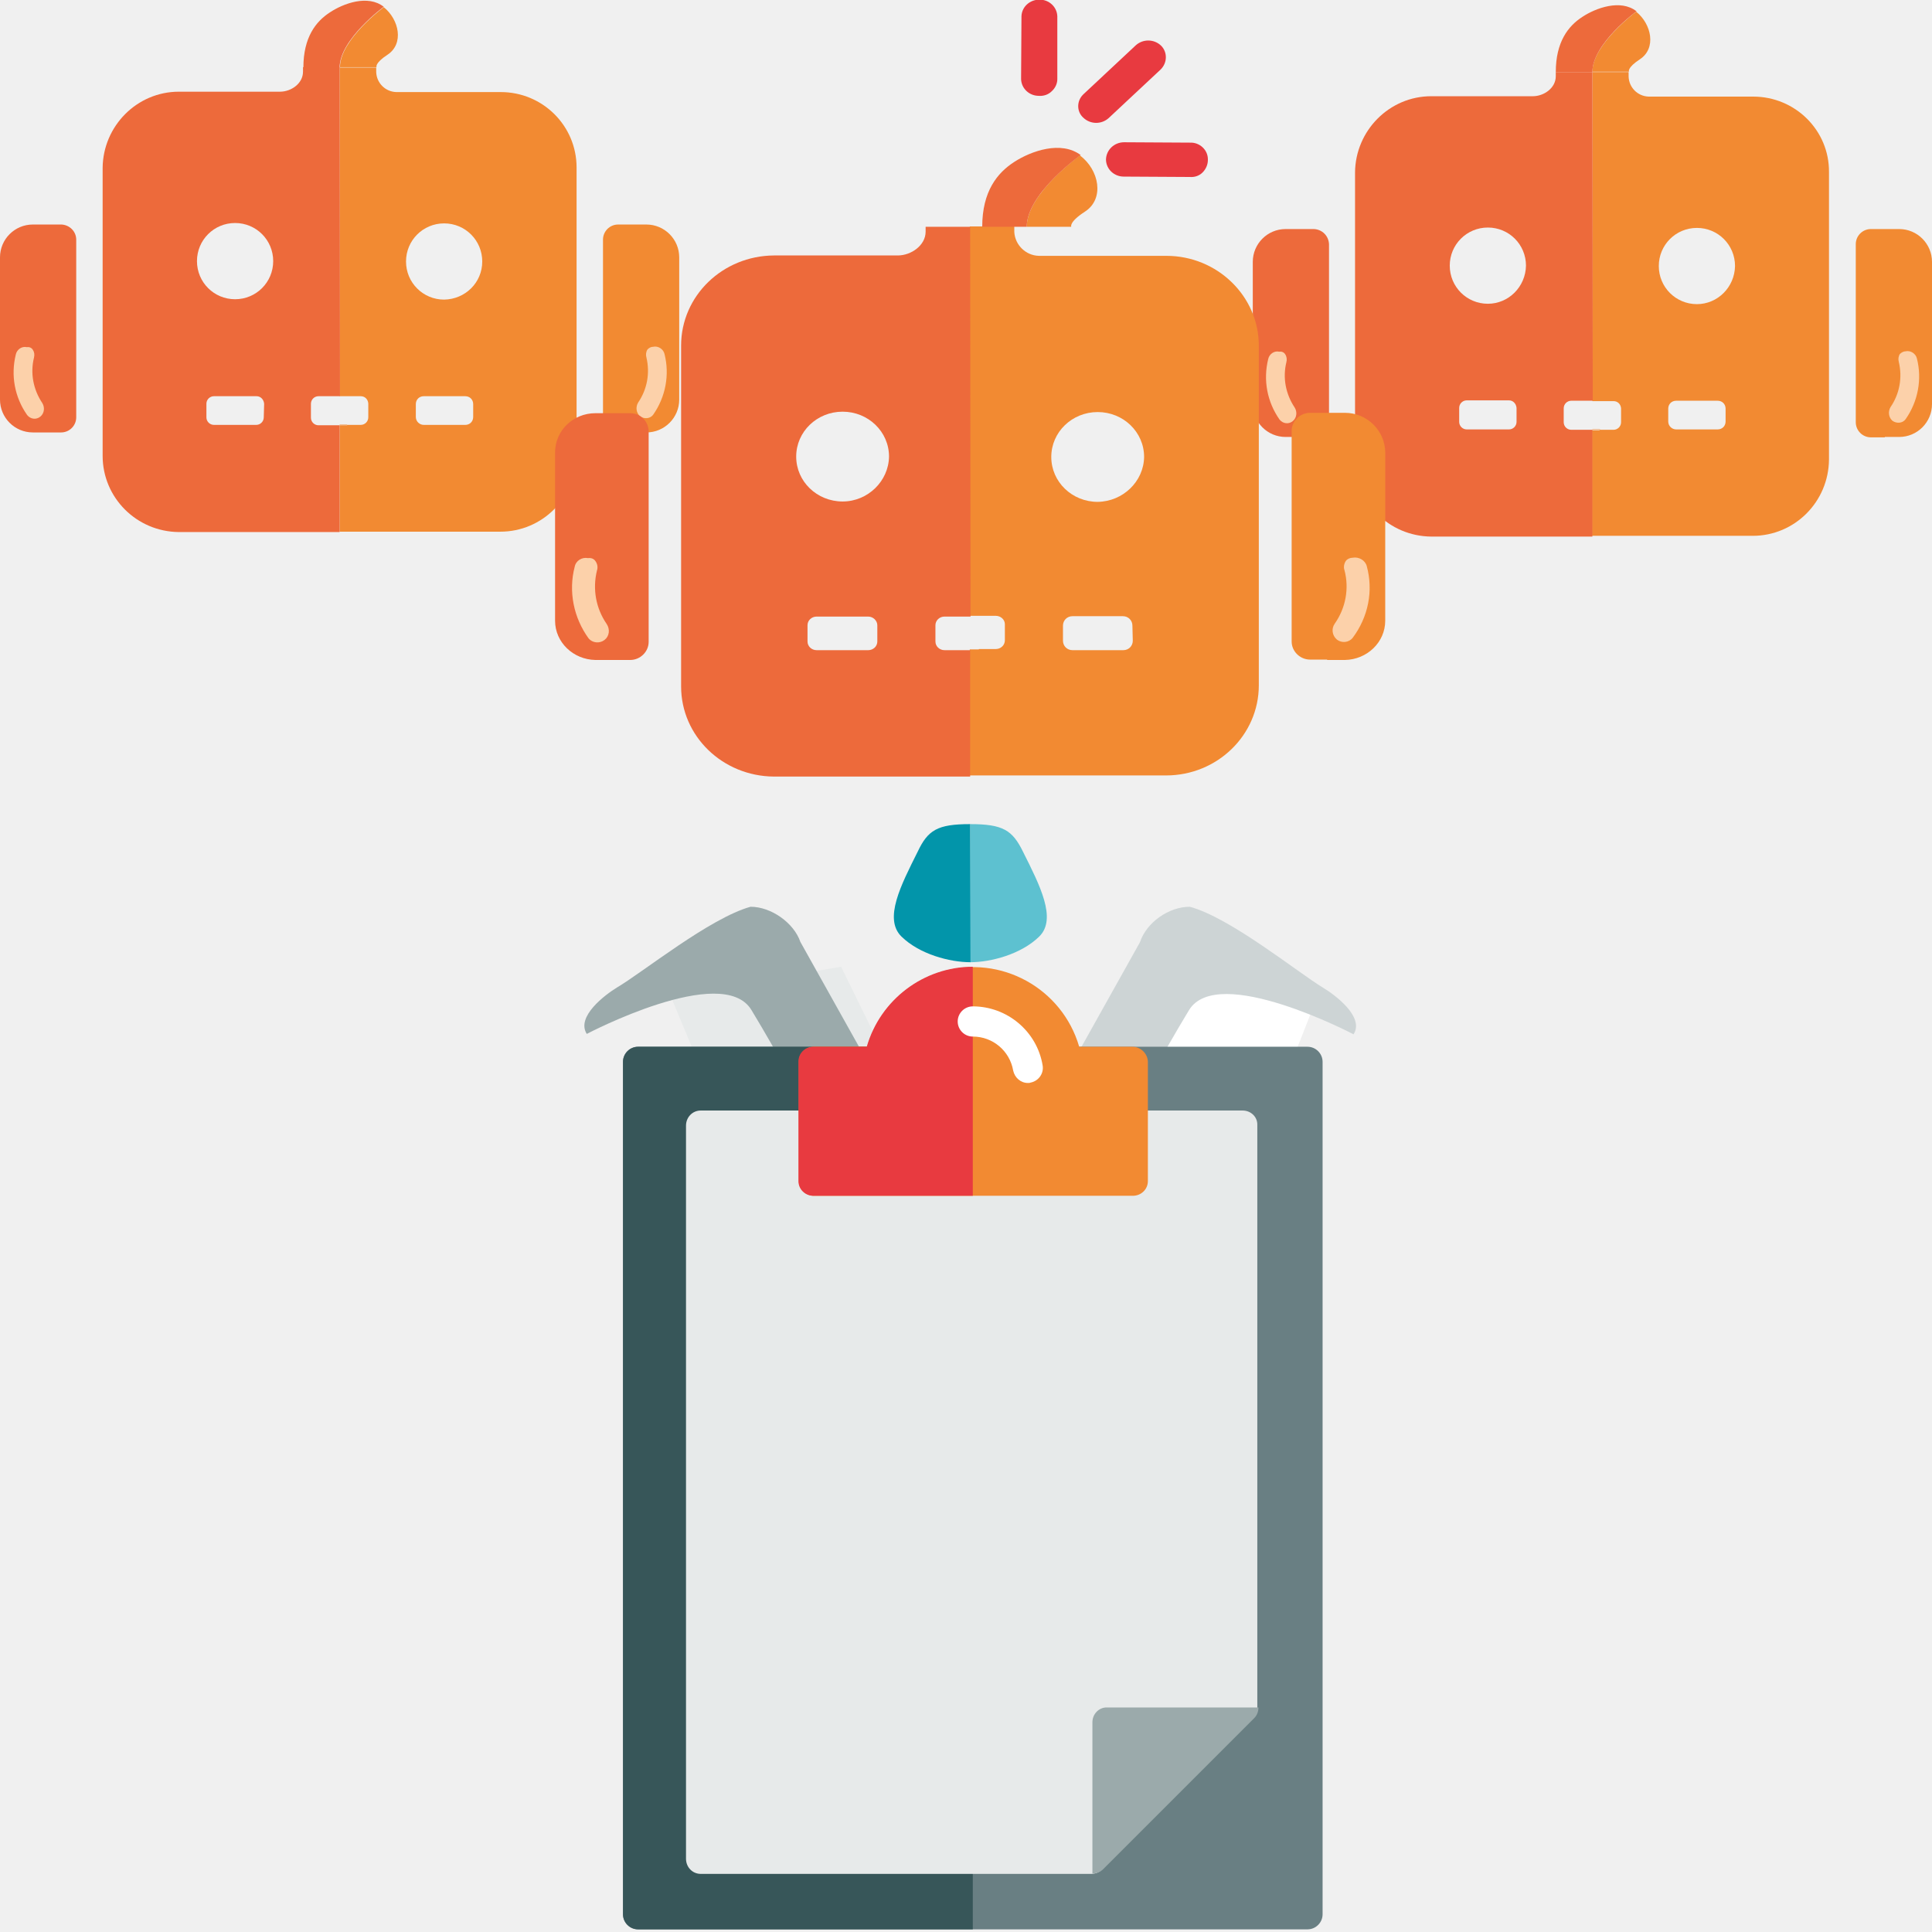
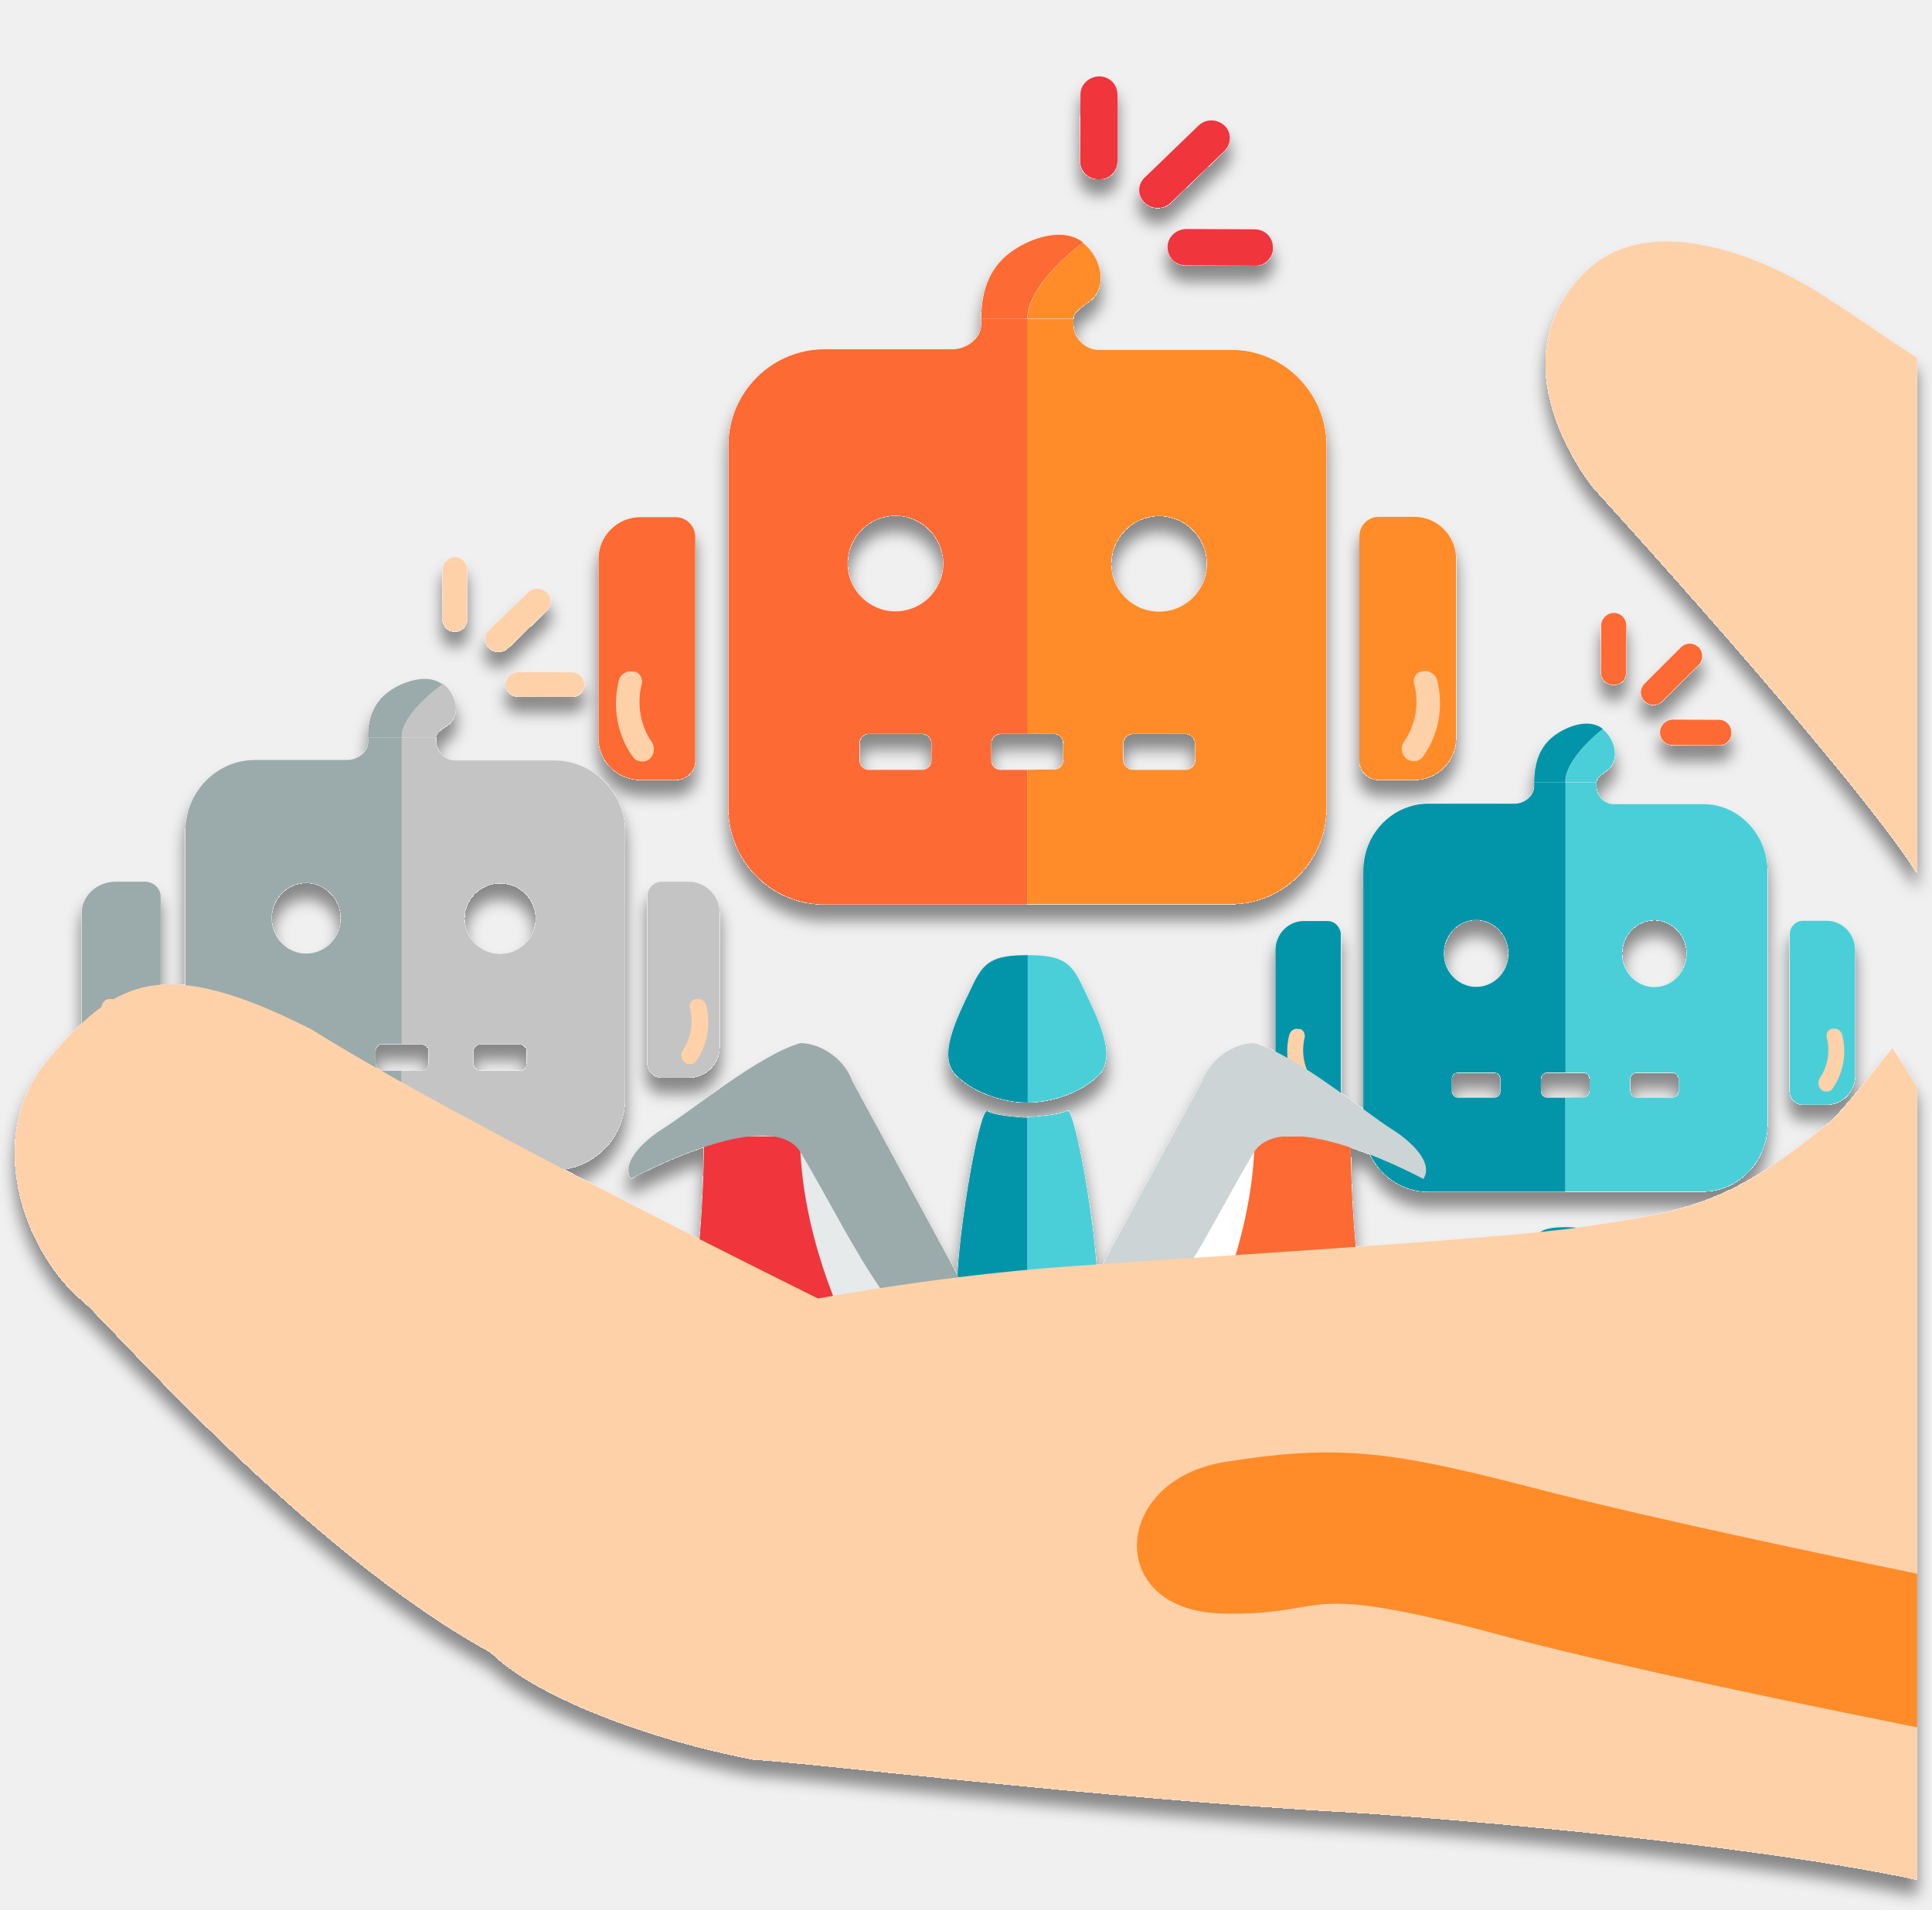
- <svg xmlns="http://www.w3.org/2000/svg" version="1.1" id="Layer_1" x="0px" y="0px" viewBox="0 0 512 512" style="enable-background:new 0 0 512 512;" xml:space="preserve">
-   <style type="text/css">
- 	.st0{fill:#ED6A3B;}
- 	.st1{fill:#F28A32;}
- 	.st2{fill:#FCD1AA;}
- 	.st3{fill:#E83A40;}
- 	.st4{fill:#FFFFFF;}
- 	.st5{fill:#5DC1D0;}
- 	.st6{fill:#E7EAEA;}
- 	.st7{fill:#CDD4D5;}
- 	.st8{fill:#0295AA;}
- 	.st9{fill:#9BAAAB;}
- 	.st10{fill:#375659;}
- 	.st11{fill:#697F83;}
- </style>
-   <g>
-     <path class="st0" d="M16.3,59.5H8.7c-4.8,0-8.7,3.9-8.7,8.7v37.7c0,4.8,3.9,8.7,8.7,8.7h7.5c2.2,0,4-1.8,4-4V63.5   C20.2,61.3,18.4,59.6,16.3,59.5z" />
-     <path class="st1" d="M167.5,114.7h-3.7c-2.2,0-4-1.8-4-4V63.5c0-2.2,1.8-4,4-4h7.5c4.8,0,8.7,3.9,8.7,8.7v37.7   c0,4.8-3.9,8.7-8.7,8.7H167.5z" />
-     <path class="st1" d="M132.7,24.4H105c-2.9-0.1-5.2-2.4-5.3-5.3v-1.2H90V105h5.6c1.1,0,1.9,0.8,2,1.9v3.7c0,1.1-0.9,2-2,2H92v0.1h-2   v28.2h42.6c11.1,0,20.1-9,20.2-20.2V44.4C152.8,33.3,143.8,24.4,132.7,24.4C132.7,24.4,132.7,24.4,132.7,24.4z M125.4,110.5   c0,1.2-0.9,2.1-2.1,2.1h-11c-1.1,0-2.1-0.9-2.1-2.1v-3.4c0-1.2,0.9-2.1,2.1-2.1h11c1.2,0,2.1,0.9,2.1,2.1L125.4,110.5L125.4,110.5z    M117.7,79.4c-5.6,0-10.1-4.5-10.1-10.1c0-5.6,4.5-10.1,10.1-10.1c5.6,0,10.1,4.5,10.1,10.1c0,0,0,0,0,0   C127.8,74.9,123.3,79.3,117.7,79.4L117.7,79.4z" />
-     <rect x="90" y="112.5" class="st1" width="2" height="0.1" />
-     <path class="st1" d="M102.7,14.5c4.4-2.9,3.1-9.3-1-12.6c0,0-11.6,8.6-11.6,15.9h9.7C99.8,17.8,99.2,16.8,102.7,14.5z" />
-     <path class="st0" d="M90,17.8h-9.7V19c0,3.1-3.1,5.3-6.1,5.3H47.4c-11.1,0-20.1,9.1-20.2,20.2v76.3c0,11.1,9,20.1,20.2,20.2H90   v-28.3h-5.6c-1.1,0-2-0.9-2-2V107c0-1.1,0.9-2,2-2h5.7L90,17.8L90,17.8z M69.9,110.6c0,1.1-0.9,2-2,2H56.7c-1.1,0-2-0.9-2-2V107   c0-1.1,0.9-2,2-2H68c1.1,0,1.9,0.9,2,2L69.9,110.6z M62.3,79.3c-5.6,0-10.1-4.5-10.1-10.1c0-5.6,4.5-10.1,10.1-10.1   c5.6,0,10.1,4.5,10.1,10.1c0,0,0,0,0,0C72.4,74.8,67.9,79.3,62.3,79.3L62.3,79.3z" />
-     <path class="st0" d="M87.4,3.3c-3.7,2.4-7,6.6-7,14.6H90c0-7.5,11.7-16.1,11.7-16.1C97.5-1.5,91,0.9,87.4,3.3z" />
-     <path class="st2" d="M8.7,92.7C9.1,93.3,9.2,94,9,94.8c-1,4.1-0.2,8.4,2.2,12c0.7,1.1,0.6,2.7-0.5,3.6c-1.1,0.9-2.6,0.7-3.5-0.4   c0,0,0,0,0,0c-3.3-4.7-4.4-10.5-3-16.1c0.3-1.3,1.6-2.2,2.9-1.9c0,0,0.1,0,0.1,0C7.8,91.9,8.4,92.2,8.7,92.7z" />
-     <path class="st2" d="M173.1,91.9c1.3-0.3,2.7,0.6,3,1.9c1.4,5.5,0.3,11.4-3,16.1c-0.8,1.1-2.4,1.2-3.5,0.4c0,0,0,0,0,0   c-1-0.9-1.2-2.4-0.5-3.6c2.4-3.5,3.2-7.8,2.2-12c-0.2-0.7-0.1-1.5,0.3-2.1C172,92.2,172.5,91.9,173.1,91.9z" />
+ <svg xmlns="http://www.w3.org/2000/svg" width="520" height="514" viewBox="0 0 520 514" fill="none">
+   <g filter="url(#filter0_dd_384_1538)">
+     <path d="M357.376 247.945H354.152H350.871C346.685 247.945 343.291 251.513 343.291 255.783V289.534C343.291 293.862 346.742 297.372 350.871 297.372H354.152H357.376C359.243 297.372 360.883 295.792 360.883 293.745V251.513C360.827 249.642 359.299 247.945 357.376 247.945Z" fill="#0295AA" />
+     <path d="M488.441 297.368H485.217C483.35 297.368 481.709 295.788 481.709 293.741V251.509C481.709 249.579 483.237 247.883 485.217 247.883H488.441H491.722C495.908 247.883 499.302 251.451 499.302 255.721V289.53C499.302 293.858 495.851 297.368 491.722 297.368H488.441Z" fill="#4ACFD9" />
+     <path d="M458.234 216.474H434.25C431.874 216.474 429.668 214.252 429.668 211.736V210.625H421.296V288.713H422.993H426.161C427.123 288.713 427.858 289.532 427.858 290.409V293.685C427.858 294.679 427.066 295.439 426.161 295.439H422.993V295.498H421.296V320.767H458.234C467.851 320.767 475.713 312.636 475.713 302.693V234.432C475.713 224.488 467.794 216.357 458.234 216.474ZM451.899 293.626C451.899 294.679 451.05 295.498 450.089 295.498H440.529C439.567 295.498 438.719 294.621 438.719 293.626V290.585C438.719 289.532 439.567 288.713 440.529 288.713H450.032C451.05 288.713 451.842 289.59 451.842 290.585V293.626H451.899ZM445.281 265.725C440.472 265.725 436.569 261.689 436.569 256.717C436.569 251.745 440.472 247.709 445.281 247.709C450.089 247.709 453.992 251.745 453.992 256.717C453.992 261.689 450.089 265.725 445.281 265.725Z" fill="#4ACFD9" />
+     <path d="M422.993 295.438H421.296V295.496H422.993V295.438Z" fill="#4ACFD9" />
+     <path d="M432.271 207.582C436.061 205.008 434.986 199.218 431.366 196.293C431.366 196.293 421.354 203.956 421.354 210.565C424.295 210.565 429.725 210.565 429.725 210.565C429.725 210.565 429.216 209.688 432.271 207.582Z" fill="#4ACFD9" />
+     <path d="M421.297 210.625H412.925V211.619C412.925 214.369 410.209 216.357 407.664 216.357H384.415C374.799 216.357 366.936 224.488 366.936 234.432V302.751C366.936 312.695 374.799 320.825 384.415 320.825H421.297V295.498H416.432C415.47 295.498 414.735 294.679 414.735 293.743V290.468C414.735 289.473 415.527 288.713 416.432 288.713H419.034H421.353V210.625H421.297ZM403.874 293.743C403.874 294.738 403.082 295.498 402.177 295.498H392.448C391.486 295.498 390.751 294.679 390.751 293.743V290.468C390.751 289.473 391.543 288.713 392.448 288.713H402.177C403.082 288.713 403.874 289.532 403.874 290.468V293.743ZM397.312 265.667C392.504 265.667 388.601 261.631 388.601 256.659C388.601 251.687 392.504 247.651 397.312 247.651C402.12 247.651 406.024 251.745 406.024 256.659C406.024 261.631 402.12 265.667 397.312 265.667Z" fill="#0295AA" />
+     <path d="M418.978 197.578C415.754 199.742 412.925 203.427 412.925 210.622C416.828 210.622 418.356 210.622 421.297 210.622C421.297 203.895 431.423 196.232 431.423 196.232C427.802 193.308 422.146 195.413 418.978 197.578Z" fill="#0295AA" />
+     <path d="M350.814 277.659C351.154 278.186 351.323 278.887 351.097 279.531C350.249 283.274 350.927 287.193 352.964 290.235C353.643 291.229 353.416 292.692 352.568 293.452C351.606 294.213 350.249 294.037 349.57 293.101C346.685 289.007 345.78 283.742 346.968 278.712C347.251 277.484 348.382 276.723 349.57 277.016C350.192 276.957 350.475 277.25 350.814 277.659Z" fill="#FFD1A9" />
+     <path d="M493.249 276.954C494.381 276.662 495.569 277.481 495.851 278.65C497.096 283.681 496.134 288.945 493.249 293.04C492.571 293.976 491.269 294.151 490.251 293.391C489.403 292.63 489.12 291.226 489.855 290.173C491.892 287.073 492.627 283.213 491.722 279.469C491.496 278.826 491.665 278.124 492.005 277.598C492.344 277.247 492.684 276.954 493.249 276.954Z" fill="#FFD1A9" />
+     <path d="M457.16 179.036L447.374 188.804C446.073 190.091 443.98 190.091 442.622 188.745C441.321 187.4 441.321 185.294 442.679 184.007L452.465 174.239C453.766 172.952 455.859 172.952 457.216 174.298C458.461 175.585 458.461 177.69 457.16 179.036Z" fill="#FD6A33" />
+     <path d="M465.023 199.689C464.4 200.332 463.608 200.683 462.59 200.625L450.146 200.566C448.279 200.566 446.808 199.104 446.808 197.115C446.808 195.302 448.279 193.781 450.202 193.723L462.647 193.781C464.513 193.781 465.984 195.243 465.984 197.232C466.041 198.227 465.588 199.104 465.023 199.689Z" fill="#FD6A33" />
+     <path d="M436.682 183.425C436.06 184.069 435.268 184.42 434.25 184.361C432.383 184.361 430.913 182.899 430.913 180.91L430.969 168.393C430.969 166.579 432.44 165.058 434.363 165C436.23 165 437.701 166.462 437.701 168.451V180.969C437.644 181.963 437.361 182.782 436.682 183.425Z" fill="#FD6A33" />
+     <path d="M421.296 418.039V414.003L431.761 399.672L450.541 358.961L459.818 360.657L477.071 373.467L467.398 403.708L436.173 436.698H421.296V418.039Z" fill="white" />
+     <path d="M421.297 330.359C427.463 330.359 429.216 331.588 431.196 335.916C434.307 342.584 437.645 349.37 434.251 352.938C430.8 356.506 425.2 358.085 421.24 358.085V330.359H421.297Z" fill="#0295AA" />
+     <path d="M421.296 360.834C421.296 360.834 426.953 360.6 428.537 359.664C430.064 358.728 434.59 386.395 434.024 394.525C433.458 402.656 431.026 401.311 431.026 401.311L421.296 416.46V360.834Z" fill="#0295AA" />
+     <path d="M421.297 417.863V414.003L410.832 399.672L392.052 358.961L382.775 360.657L365.522 373.467L375.195 403.708L406.42 436.698L421.297 436.522V417.863Z" fill="#E6EAEA" />
+     <path d="M421.296 430.616C444.149 430.616 462.647 391.134 462.647 364.461H480.126C480.126 397.392 487.423 449.568 515.593 449.568V464.542H421.296V430.616Z" fill="#0295AA" />
+     <path d="M421.297 430.616C398.444 430.616 379.946 391.134 379.946 364.461H362.467C362.467 397.392 355.17 449.568 327 449.568V464.542H421.297V430.616Z" fill="#FD6A33" />
+     <path d="M462.59 346.91C470.283 349.133 482.897 360.071 487.705 363.171C489.855 364.516 495.512 368.962 493.362 372.471C493.362 372.471 467.851 358.141 462.42 367.617C456.99 377.092 452.974 385.808 447.43 393.938C440.925 403.473 424.69 420.085 424.69 420.085C422.88 420.494 422.597 420.377 422.032 419.968C421.24 419.266 420.957 416.341 421.636 414.06L453.143 353.988C454.444 350.127 458.63 346.91 462.59 346.91Z" fill="#CDD4D5" />
+     <path d="M421.296 330.359C415.13 330.359 413.377 331.588 411.397 335.916C408.286 342.584 404.949 349.37 408.343 352.938C411.793 356.506 417.393 358.085 421.353 358.085V330.359H421.296Z" fill="#0295AA" />
+     <path d="M421.297 360.95C421.297 360.95 415.64 360.716 414.057 359.721C412.529 358.727 408.004 386.453 408.57 394.583C409.135 402.714 411.568 401.368 411.568 401.368L421.297 416.459V360.95Z" fill="#0295AA" />
+     <path d="M380.003 346.91C383.906 346.91 388.149 350.127 389.393 353.929L420.901 414.001C421.579 416.341 421.297 418.915 420.505 419.909C420.109 420.377 420.165 420.436 417.846 420.026C417.846 420.026 401.611 403.356 395.106 393.88C389.563 385.691 385.547 377.034 380.116 367.558C374.686 358.082 349.174 372.413 349.174 372.413C347.138 368.903 352.681 364.516 354.831 363.113C359.696 360.071 372.31 349.191 380.003 346.91Z" fill="#9BAAAB" />
+     <path d="M421.297 449.684C423.702 449.684 425.652 447.667 425.652 445.18C425.652 442.692 423.702 440.676 421.297 440.676C418.891 440.676 416.941 442.692 416.941 445.18C416.941 447.667 418.891 449.684 421.297 449.684Z" fill="#365558" />
+     <path d="M38.999 237.352H35.108H31.148C26.096 237.352 22 241.161 22 245.721V281.758C22 286.38 26.164 290.127 31.148 290.127H35.108H38.999C41.252 290.127 43.232 288.441 43.232 286.255V241.161C43.163 239.163 41.32 237.352 38.999 237.352Z" fill="#9BAAAB" />
+     <path d="M181.689 290.127H178.131C176.071 290.127 174.261 288.443 174.261 286.26V241.219C174.261 239.161 175.947 237.352 178.131 237.352H181.689H185.309C189.928 237.352 193.673 241.157 193.673 245.711V281.768C193.673 286.384 189.866 290.127 185.309 290.127H181.689Z" fill="#C4C4C4" />
+     <path d="M148.905 204.717H122.436C119.814 204.717 117.379 202.366 117.379 199.706V198.531H108.14V281.106H110.012H113.508C114.57 281.106 115.381 281.972 115.381 282.9V286.364C115.381 287.415 114.507 288.219 113.508 288.219H110.012V288.281H108.14V315.002H148.905C159.517 315.002 168.195 306.404 168.195 295.889V223.706C168.195 213.191 159.455 204.593 148.905 204.717ZM141.913 286.302C141.913 287.415 140.976 288.281 139.915 288.281H129.365C128.304 288.281 127.367 287.353 127.367 286.302V283.085C127.367 281.972 128.304 281.106 129.365 281.106H139.853C140.976 281.106 141.85 282.034 141.85 283.085V286.302H141.913ZM134.609 256.797C129.303 256.797 124.995 252.53 124.995 247.272C124.995 242.014 129.303 237.747 134.609 237.747C139.915 237.747 144.223 242.014 144.223 247.272C144.223 252.53 139.915 256.797 134.609 256.797Z" fill="#C4C4C4" />
+     <path d="M120.097 195.485C124.248 192.859 123.071 186.952 119.106 183.969C119.106 183.969 108.14 191.785 108.14 198.528C111.361 198.528 117.309 198.528 117.309 198.528C117.309 198.528 116.751 197.633 120.097 195.485Z" fill="#C4C4C4" />
+     <path d="M108.079 198.531H99.12V199.582C99.12 202.488 96.214 204.59 93.49 204.59H68.61C58.319 204.59 49.904 213.183 49.904 223.692V295.899C49.904 306.409 58.319 315.002 68.61 315.002H108.079V288.233H102.873C101.844 288.233 101.057 287.368 101.057 286.379V282.917C101.057 281.866 101.904 281.062 102.873 281.062H105.658H108.14V198.531H108.079ZM89.434 286.379C89.434 287.43 88.587 288.233 87.618 288.233H77.206C76.177 288.233 75.39 287.368 75.39 286.379V282.917C75.39 281.866 76.237 281.062 77.206 281.062H87.618C88.587 281.062 89.434 281.928 89.434 282.917V286.379ZM82.412 256.705C77.266 256.705 73.09 252.439 73.09 247.184C73.09 241.93 77.266 237.664 82.412 237.664C87.558 237.664 91.734 241.991 91.734 247.184C91.734 252.439 87.558 256.705 82.412 256.705Z" fill="#9BAAAB" />
+     <path d="M105.591 185.529C102.101 187.686 99.04 191.359 99.04 198.53C103.265 198.53 104.917 198.53 108.101 198.53C108.101 191.826 119.059 184.188 119.059 184.188C115.141 181.274 109.019 183.372 105.591 185.529Z" fill="#9BAAAB" />
+     <path d="M31.446 269.63C31.803 270.176 31.983 270.903 31.744 271.57C30.849 275.45 31.565 279.511 33.712 282.663C34.428 283.694 34.19 285.209 33.295 285.997C32.281 286.785 30.849 286.603 30.133 285.633C27.091 281.39 26.136 275.934 27.389 270.721C27.687 269.448 28.88 268.66 30.133 268.963C30.789 268.903 31.088 269.206 31.446 269.63Z" fill="#FFD1A9" />
+     <path d="M187.357 268.96C188.542 268.657 189.785 269.506 190.082 270.718C191.385 275.933 190.378 281.389 187.357 285.633C186.646 286.603 185.284 286.785 184.218 285.997C183.329 285.209 183.033 283.754 183.803 282.662C185.935 279.449 186.705 275.448 185.758 271.567C185.521 270.9 185.698 270.173 186.054 269.627C186.409 269.263 186.765 268.96 187.357 268.96Z" fill="#FFD1A9" />
+     <path d="M147.128 164.423L136.687 174.49C135.299 175.816 133.066 175.816 131.618 174.43C130.23 173.043 130.23 170.873 131.678 169.547L142.119 159.479C143.507 158.153 145.74 158.153 147.188 159.54C148.516 160.866 148.516 163.036 147.128 164.423Z" fill="#FFD1A9" />
+     <path d="M156.206 186.7C155.517 187.322 154.64 187.661 153.513 187.604L139.738 187.548C137.672 187.548 136.044 186.135 136.044 184.214C136.044 182.463 137.672 180.994 139.801 180.938L153.576 180.994C155.642 180.994 157.27 182.406 157.27 184.327C157.333 185.288 156.832 186.135 156.206 186.7Z" fill="#FFD1A9" />
+     <path d="M124.73 169.045C124.119 169.71 123.34 170.072 122.339 170.012C120.504 170.012 119.059 168.5 119.059 166.445L119.114 153.507C119.114 151.632 120.56 150.06 122.451 150C124.286 150 125.731 151.511 125.731 153.567V166.505C125.676 167.533 125.398 168.379 124.73 169.045Z" fill="#FFD1A9" />
+     <path d="M181.938 139.223H177.168H172.315C166.122 139.223 161.101 144.327 161.101 150.436V198.721C161.101 204.914 166.206 209.935 172.315 209.935H177.168H181.938C184.7 209.935 187.127 207.676 187.127 204.747V144.327C187.043 141.649 184.783 139.223 181.938 139.223Z" fill="#FD6A33" />
+     <path d="M375.832 209.933H371.062C368.3 209.933 365.874 207.673 365.874 204.744V144.325C365.874 141.564 368.133 139.137 371.062 139.137H375.832H380.685C386.878 139.137 391.899 144.241 391.899 150.35V198.719C391.899 204.912 386.794 209.933 380.685 209.933H375.832Z" fill="#FF8C29" />
+     <path d="M331.145 94.2H295.663C292.149 94.2 288.885 91.02 288.885 87.422V85.832H276.5V197.549H279.01H283.697C285.119 197.549 286.207 198.721 286.207 199.976V204.662C286.207 206.085 285.036 207.173 283.697 207.173H279.01V207.256H276.5V243.408H331.145C345.371 243.408 357.003 231.776 357.003 217.549V119.891C357.003 105.665 345.288 94.033 331.145 94.2ZM321.773 204.578C321.773 206.085 320.517 207.256 319.095 207.256H304.952C303.53 207.256 302.274 206.001 302.274 204.578V200.227C302.274 198.721 303.53 197.549 304.952 197.549H319.011C320.517 197.549 321.689 198.804 321.689 200.227V204.578H321.773ZM311.982 164.662C304.869 164.662 299.094 158.887 299.094 151.774C299.094 144.661 304.869 138.887 311.982 138.887C319.095 138.887 324.869 144.661 324.869 151.774C324.869 158.887 319.095 164.662 311.982 164.662Z" fill="#FF8C29" />
+     <path d="M279.01 207.172H276.5V207.256H279.01V207.172Z" fill="#FF8C29" />
+     <path d="M292.735 81.479C298.342 77.797 296.752 69.512 291.396 65.328C291.396 65.328 276.584 76.291 276.584 85.747C280.936 85.747 288.969 85.747 288.969 85.747C288.969 85.747 288.216 84.492 292.735 81.479Z" fill="#FF8C29" />
+     <path d="M276.5 85.832H264.115V87.255C264.115 91.188 260.098 94.033 256.332 94.033H221.939C207.713 94.033 196.081 105.665 196.081 119.891V217.633C196.081 231.859 207.713 243.491 221.939 243.491H276.5V207.256H269.303C267.881 207.256 266.793 206.085 266.793 204.746V200.06C266.793 198.637 267.964 197.549 269.303 197.549H273.153H276.584V85.832H276.5ZM250.726 204.746C250.726 206.168 249.554 207.256 248.215 207.256H233.822C232.399 207.256 231.311 206.085 231.311 204.746V200.06C231.311 198.637 232.483 197.549 233.822 197.549H248.215C249.554 197.549 250.726 198.721 250.726 200.06V204.746ZM241.018 164.578C233.905 164.578 228.131 158.804 228.131 151.691C228.131 144.578 233.905 138.803 241.018 138.803C248.132 138.803 253.906 144.661 253.906 151.691C253.906 158.804 248.132 164.578 241.018 164.578Z" fill="#FD6A33" />
+     <path d="M273.069 67.17C268.299 70.266 264.115 75.538 264.115 85.831C269.889 85.831 272.149 85.831 276.5 85.831C276.5 76.207 291.48 65.245 291.48 65.245C286.124 61.061 277.756 64.073 273.069 67.17Z" fill="#FD6A33" />
+     <path d="M172.231 181.733C172.733 182.486 172.984 183.49 172.649 184.411C171.394 189.766 172.398 195.373 175.411 199.725C176.415 201.147 176.08 203.239 174.825 204.327C173.403 205.415 171.394 205.164 170.39 203.825C166.122 197.967 164.783 190.436 166.541 183.239C166.959 181.482 168.633 180.394 170.39 180.812C171.31 180.729 171.729 181.147 172.231 181.733Z" fill="#FFD1A9" />
+     <path d="M382.945 180.726C384.619 180.307 386.376 181.479 386.795 183.153C388.636 190.349 387.213 197.881 382.945 203.739C381.941 205.078 380.016 205.329 378.51 204.241C377.255 203.153 376.836 201.145 377.924 199.638C380.937 195.203 382.025 189.68 380.686 184.324C380.351 183.404 380.602 182.4 381.104 181.646C381.606 181.144 382.108 180.726 382.945 180.726Z" fill="#FFD1A9" />
+     <path d="M329.556 40.643L315.078 54.618C313.154 56.459 310.057 56.459 308.049 54.534C306.124 52.609 306.124 49.597 308.133 47.756L322.61 33.781C324.535 31.94 327.631 31.94 329.639 33.864C331.48 35.705 331.48 38.718 329.556 40.643Z" fill="#F0353D" />
+     <path d="M341.187 70.184C340.267 71.105 339.095 71.607 337.589 71.523L319.179 71.439C316.417 71.439 314.241 69.347 314.241 66.502C314.241 63.908 316.417 61.732 319.262 61.648L337.673 61.732C340.434 61.732 342.61 63.824 342.61 66.669C342.693 68.092 342.024 69.347 341.187 70.184Z" fill="#F0353D" />
+     <path d="M299.261 46.919C298.341 47.839 297.169 48.341 295.663 48.258C292.901 48.258 290.726 46.166 290.726 43.32L290.809 25.412C290.809 22.818 292.985 20.642 295.83 20.559C298.592 20.559 300.768 22.651 300.768 25.496V43.404C300.684 44.827 300.265 45.998 299.261 46.919Z" fill="#F0353D" />
+     <path d="M276.5 382.571V376.797L291.981 356.294L319.764 298.051L333.488 300.478L359.012 318.804L344.702 362.068L298.509 409.266H276.5V382.571Z" fill="white" />
+     <path d="M276.5 257.129C285.622 257.129 288.216 258.886 291.145 265.079C295.747 274.619 300.685 284.326 295.664 289.431C290.559 294.535 282.274 296.795 276.417 296.795V257.129H276.5Z" fill="#4ACFD9" />
+     <path d="M276.5 300.726C276.5 300.726 284.868 300.392 287.211 299.053C289.471 297.714 296.166 337.296 295.329 348.928C294.492 360.56 290.894 358.635 290.894 358.635L276.5 380.309V300.726Z" fill="#4ACFD9" />
+     <path d="M276.5 382.32V376.797L261.019 356.294L233.236 298.051L219.512 300.478L193.988 318.804L208.298 362.068L254.491 409.266L276.5 409.015V382.32Z" fill="#E6EAEA" />
+     <path d="M276.5 400.564C310.308 400.564 337.672 344.078 337.672 305.918H363.531C363.531 353.032 374.326 427.677 416 427.677V449.1H276.5V400.564Z" fill="#FD6A33" />
+     <path d="M276.5 400.564C242.692 400.564 215.327 344.078 215.327 305.918H189.469C189.469 353.032 178.674 427.677 137 427.677V449.1H276.5V400.564Z" fill="#F0353D" />
+     <path d="M337.589 280.812C348.97 283.992 367.631 299.641 374.744 304.076C377.924 306.001 386.292 312.361 383.112 317.382C383.112 317.382 345.371 296.88 337.338 310.436C329.304 323.993 323.363 336.462 315.162 348.094C305.538 361.734 281.521 385.5 281.521 385.5C278.843 386.086 278.425 385.919 277.588 385.333C276.416 384.329 275.998 380.144 277.002 376.881L323.614 290.938C325.538 285.415 331.731 280.812 337.589 280.812Z" fill="#CDD4D5" />
+     <path d="M276.5 257.129C267.379 257.129 264.784 258.886 261.856 265.079C257.253 274.619 252.316 284.326 257.337 289.431C262.441 294.535 270.726 296.795 276.584 296.795V257.129H276.5Z" fill="#0295AA" />
+     <path d="M276.5 300.896C276.5 300.896 268.132 300.561 265.789 299.139C263.529 297.716 256.835 337.382 257.672 349.014C258.508 360.646 262.107 358.721 262.107 358.721L276.5 380.312V300.896Z" fill="#0295AA" />
+     <path d="M215.411 280.812C221.185 280.812 227.462 285.415 229.303 290.854L275.914 376.797C276.918 380.144 276.5 383.827 275.328 385.249C274.743 385.919 274.826 386.002 271.395 385.416C271.395 385.416 247.378 361.567 237.755 348.01C229.554 336.294 223.612 323.909 215.579 310.353C207.545 296.796 169.804 317.298 169.804 317.298C166.791 312.277 174.992 306.001 178.172 303.993C185.369 299.641 204.03 284.076 215.411 280.812Z" fill="#9BAAAB" />
+     <path d="M276.5 427.844C280.059 427.844 282.944 424.959 282.944 421.401C282.944 417.842 280.059 414.957 276.5 414.957C272.942 414.957 270.057 417.842 270.057 421.401C270.057 424.959 272.942 427.844 276.5 427.844Z" fill="#365558" />
+     <path d="M427.375 72.57C400.869 97.513 428.994 131.436 428.994 131.436C428.994 131.436 497.182 206.066 516 235V96.316C508.109 91.328 500.622 85.94 492.933 80.951C472.295 67.183 443.36 57.604 427.375 72.57Z" fill="#FFD1A9" />
+     <path d="M491.885 302.636C466.162 323.494 455.712 325.901 425.768 330.313C404.668 333.522 323.077 338.335 287.306 340.943C251.535 343.55 220.185 349.566 220.185 349.566C220.185 349.566 122.518 301.433 83.934 277.166C42.536 256.107 30.478 264.731 12.995 285.188C-4.489 305.645 6.162 336.731 22.44 350.369C28.87 355.583 82.527 417.755 132.164 444.83C142.815 455.66 171.754 467.694 203.104 473.71C212.75 473.911 298.761 484.34 361.863 487.749C391.203 489.554 469.779 496.173 516 506V292.609L509.368 282.18C503.54 289.199 496.909 298.224 491.885 302.636Z" fill="#FFD1A9" />
+     <path d="M516 465V423.649C467.95 413.765 431.409 405.495 410.816 400.049C374.072 390.568 359.738 388.753 329.455 393.594C299.172 398.637 297.556 433.331 328.445 434.34C359.133 435.147 347.221 425.263 400.923 439.383C422.727 445.434 463.509 454.511 516 465Z" fill="#FF8C29" />
  </g>
-   <g>
-     <path class="st0" d="M348.2,60.7h-7.5c-4.8,0-8.7,3.9-8.7,8.7v37.7c0,4.8,3.9,8.7,8.7,8.7h7.5c2.2,0,4-1.8,4-4V64.7   C352.1,62.5,350.4,60.8,348.2,60.7z" />
-     <path class="st1" d="M499.5,115.9h-3.7c-2.2,0-4-1.8-4-4V64.7c0-2.2,1.8-4,4-4h7.5c4.8,0,8.7,3.9,8.7,8.7v37.7   c0,4.8-3.9,8.7-8.7,8.7H499.5z" />
-     <path class="st1" d="M464.6,25.6h-27.7c-2.9-0.1-5.2-2.4-5.3-5.3v-1.2H422v87.2h5.6c1.1,0,1.9,0.8,2,1.9v3.7c0,1.1-0.9,2-2,2h-3.7   v0.1h-2V142h42.6c11.1,0,20.1-9,20.2-20.2V45.6C484.8,34.6,475.8,25.6,464.6,25.6C464.7,25.6,464.6,25.6,464.6,25.6z M457.3,111.7   c0,1.2-0.9,2.1-2.1,2.1h-11c-1.1,0-2.1-0.9-2.1-2.1v-3.4c0-1.2,0.9-2.1,2.1-2.1h11c1.2,0,2.1,0.9,2.1,2.1L457.3,111.7L457.3,111.7z    M449.7,80.6c-5.6,0-10.1-4.5-10.1-10.1c0-5.6,4.5-10.1,10.1-10.1c5.6,0,10.1,4.5,10.1,10.1c0,0,0,0,0,0   C459.7,76.1,455.2,80.6,449.7,80.6L449.7,80.6z" />
-     <rect x="422" y="113.7" class="st1" width="2" height="0.1" />
-     <path class="st1" d="M434.6,15.7c4.4-2.9,3.1-9.3-1-12.6c0,0-11.6,8.6-11.6,15.9h9.7C431.7,19,431.1,18,434.6,15.7z" />
-     <path class="st0" d="M422,19.1h-9.7v1.1c0,3.1-3.1,5.3-6.1,5.3h-26.9c-11.1,0-20.1,9.1-20.2,20.2v76.3c0,11.1,9,20.1,20.2,20.2H422   v-28.3h-5.6c-1.1,0-2-0.9-2-2v-3.7c0-1.1,0.9-2,2-2h5.7L422,19.1L422,19.1z M401.9,111.8c0,1.1-0.9,2-2,2h-11.2c-1.1,0-2-0.9-2-2   v-3.7c0-1.1,0.9-2,2-2h11.2c1.1,0,1.9,0.9,2,2L401.9,111.8z M394.3,80.5c-5.6,0-10.1-4.5-10.1-10.1c0-5.6,4.5-10.1,10.1-10.1   c5.6,0,10.1,4.5,10.1,10.1c0,0,0,0,0,0C404.3,76,399.8,80.5,394.3,80.5L394.3,80.5z" />
-     <path class="st0" d="M419.3,4.5c-3.7,2.4-7,6.6-7,14.6h9.7C422,11.5,433.7,3,433.7,3C429.5-0.3,422.9,2.1,419.3,4.5z" />
-     <path class="st2" d="M340.6,93.9c0.4,0.6,0.5,1.4,0.3,2.1c-1,4.1-0.2,8.4,2.2,12c0.7,1.1,0.6,2.7-0.5,3.6c-1.1,0.9-2.6,0.7-3.5-0.4   c0,0,0,0,0,0c-3.3-4.7-4.4-10.5-3-16.1c0.3-1.3,1.6-2.2,2.9-1.9c0,0,0.1,0,0.1,0C339.7,93.1,340.3,93.4,340.6,93.9z" />
-     <path class="st2" d="M505,93.1c1.3-0.3,2.7,0.6,3,1.9c1.4,5.5,0.3,11.4-3,16.1c-0.8,1.1-2.4,1.2-3.5,0.4c0,0,0,0,0,0   c-1-0.9-1.2-2.4-0.5-3.6c2.4-3.5,3.2-7.8,2.2-12c-0.2-0.7-0.1-1.5,0.3-2.1C503.9,93.4,504.5,93.1,505,93.1z" />
-   </g>
-   <path class="st0" d="M167,109.5h-9.2c-5.9,0-10.7,4.6-10.7,10.4v44.6c0,5.7,4.8,10.3,10.7,10.4h9.2c2.7,0,4.9-2.2,4.9-4.8v-55.9  C171.8,111.6,169.7,109.5,167,109.5z" />
-   <path class="st1" d="M351.7,174.8h-4.5c-2.7,0-4.9-2.2-4.9-4.8v-55.8c0-2.6,2.2-4.8,4.9-4.8h9.2c5.9,0,10.6,4.7,10.7,10.4v44.7  c0,5.7-4.8,10.3-10.7,10.4H351.7z" />
-   <path class="st1" d="M309.1,67.8h-33.8c-3.5-0.1-6.3-2.9-6.5-6.3v-1.5h-11.8v103.2h6.9c1.3,0,2.4,1,2.4,2.2v4.3  c0,1.3-1.1,2.3-2.4,2.3h-4.5v0.1h-2.4v33.4h52c13.6,0,24.6-10.7,24.6-23.9V91.6c0-13.1-11-23.8-24.5-23.8  C309.2,67.8,309.2,67.8,309.1,67.8z M300.2,169.8c0,1.4-1.1,2.5-2.5,2.5h-13.5c-1.4,0-2.5-1.1-2.5-2.5v-4c0-1.4,1.1-2.5,2.5-2.5  h13.4c1.4,0,2.5,1.1,2.5,2.5L300.2,169.8L300.2,169.8z M290.9,133c-6.8,0-12.3-5.3-12.3-11.9c0-6.6,5.5-11.9,12.3-11.9  c6.8,0,12.3,5.3,12.3,11.9c0,0,0,0,0,0C303.1,127.6,297.6,132.9,290.9,133L290.9,133z" />
-   <rect x="272.1" y="172.2" class="st1" width="2.4" height="0.1" />
-   <path class="st1" d="M287.5,56.1c5.3-3.4,3.8-11.1-1.3-14.9c0,0-14.1,10.1-14.1,18.9h11.8C283.9,60.1,283.2,58.9,287.5,56.1z" />
-   <path class="st0" d="M257.1,60.1h-11.8v1.3c0,3.6-3.8,6.3-7.4,6.3h-32.8c-13.6,0.1-24.6,10.7-24.6,23.9v90.3  c0,13.2,11,23.8,24.6,23.9h52v-33.5h-6.8c-1.3,0-2.4-1-2.4-2.3v-4.3c0-1.3,1.1-2.3,2.4-2.3h6.9L257.1,60.1L257.1,60.1z M232.5,170  c0,1.3-1.1,2.3-2.4,2.3h-13.7c-1.3,0-2.4-1-2.4-2.3v-4.3c0-1.3,1.1-2.3,2.4-2.3h13.7c1.3,0,2.4,1.1,2.4,2.3L232.5,170z M223.3,132.9  c-6.8,0-12.3-5.3-12.3-11.9c0-6.6,5.5-11.9,12.3-11.9c6.8,0,12.3,5.3,12.3,11.9c0,0,0,0,0,0C235.5,127.5,230,132.9,223.3,132.9  L223.3,132.9z" />
-   <path class="st0" d="M268.8,42.9c-4.5,2.9-8.5,7.8-8.5,17.2h11.8c0-8.9,14.3-19,14.3-19C281.2,37.2,273.3,40,268.8,42.9z" />
-   <path class="st2" d="M157.8,148.7c0.5,0.7,0.7,1.6,0.4,2.5c-1.2,4.9-0.3,10,2.6,14.2c0.9,1.4,0.7,3.2-0.6,4.2  c-1.3,1-3.2,0.8-4.2-0.4c0,0,0,0,0,0c-4-5.5-5.4-12.5-3.7-19c0.3-1.6,1.9-2.6,3.5-2.3c0,0,0.1,0,0.1,0  C156.7,147.8,157.4,148.1,157.8,148.7z" />
-   <path class="st2" d="M358.5,147.8c1.6-0.3,3.3,0.7,3.7,2.2c1.8,6.6,0.4,13.5-3.7,19c-1,1.3-2.9,1.5-4.2,0.5c0,0,0,0,0,0  c-1.3-1.1-1.5-2.9-0.6-4.2c2.9-4.1,3.9-9.3,2.6-14.2c-0.3-0.8-0.1-1.8,0.4-2.5C357.1,148.1,357.8,147.8,358.5,147.8z" />
-   <path class="st3" d="M307.6,18.4l-13.8,12.9c-1.9,1.7-4.8,1.7-6.7-0.1c-1.8-1.6-1.8-4.4-0.1-6.1c0.1-0.1,0.1-0.1,0.2-0.2L301,12  c1.9-1.7,4.8-1.7,6.7,0.1C309.4,13.8,309.4,16.6,307.6,18.4C307.6,18.3,307.6,18.4,307.6,18.4z" />
-   <path class="st3" d="M318.7,45.7c-0.9,0.9-2.1,1.3-3.4,1.2l-17.5-0.1c-2.5,0-4.6-1.9-4.7-4.4c0-0.1,0-0.1,0-0.2  c0.1-2.5,2.2-4.5,4.8-4.5l17.5,0.1c2.5-0.1,4.7,1.9,4.7,4.4c0,0.1,0,0.1,0,0.2C320.1,43.6,319.6,44.8,318.7,45.7z" />
-   <path class="st3" d="M278.7,24.2c-0.9,0.9-2.2,1.3-3.4,1.2c-2.5,0-4.6-1.9-4.7-4.4c0-0.1,0-0.1,0-0.2l0.1-16.5  c0.1-2.5,2.2-4.4,4.8-4.4c2.5,0,4.6,1.9,4.7,4.4c0,0.1,0,0.1,0,0.2v16.5C280.2,22.1,279.7,23.3,278.7,24.2z" />
-   <polygon class="st4" points="264.1,334.3 264.1,329 278.8,310 305.3,256.2 318.3,258.4 349.2,263.9 329,315.3 285,358.9   264.1,358.9 " />
-   <path class="st5" d="M257.1,218.4c8.7,0,11.2,1.6,14,7.3c4.4,8.8,9.1,17.8,4.3,22.5c-4.8,4.7-12.8,6.8-18.3,6.8L257.1,218.4  L257.1,218.4z" />
-   <polygon class="st6" points="264.1,334.1 264.1,329 249.3,310 222.9,256.2 209.8,258.4 177.7,263.9 199.1,315.3 243.1,358.9   264.1,358.7 " />
-   <path class="st7" d="M315.3,240.3c10.8,2.9,28.6,17.4,35.4,21.5c3,1.8,11,7.7,8,12.3c0,0-36-18.9-43.6-6.4  c-7.6,12.5-13.3,24-21.1,34.8c-9.2,12.6-32,34.6-32,34.6c-2.5,0.5-3,0.4-3.7-0.2c-1.1-1-1.5-4.8-0.6-7.8l44.4-79.4  C303.8,244.5,309.7,240.3,315.3,240.3" />
-   <path class="st8" d="M257.1,218.4c-8.7,0-11.2,1.6-13.9,7.3c-4.4,8.8-9.1,17.8-4.3,22.5c4.8,4.7,12.8,6.8,18.3,6.8L257.1,218.4  L257.1,218.4z" />
-   <path class="st9" d="M198.9,240.3c5.5,0,11.5,4.3,13.2,9.3l44.4,79.4c1,3.1,0.6,6.5-0.6,7.8c-0.6,0.6-0.5,0.7-3.7,0.2  c0,0-22.9-22-32-34.6c-7.8-10.8-13.5-22.3-21.1-34.8c-7.7-12.5-43.6,6.4-43.6,6.4c-2.9-4.6,4.9-10.4,8-12.3  C170.3,257.7,188.1,243.3,198.9,240.3" />
-   <g>
-     <circle class="st10" cx="257.9" cy="380.8" r="6.1" />
-     <path class="st11" d="M346.5,277.4H169.1c-2.2,0-4,1.8-4,4v225.9c0,2.2,1.8,4,4,4h177.4c2.2,0,4-1.8,4-4V281.4   C350.5,279.2,348.7,277.4,346.5,277.4z M257.8,443.1c-27.8,0-50.4-22.6-50.4-50.4c0-27.8,22.6-50.4,50.4-50.4   c27.8,0,50.4,22.6,50.4,50.4c0,0,0,0,0,0C308.3,420.5,285.7,443.1,257.8,443.1C257.9,443.1,257.9,443.1,257.8,443.1z" />
-     <path class="st10" d="M207.4,392.7c0-27.8,22.6-50.4,50.4-50.4c0,0,0,0,0,0v-64.9h-88.7c-2.2,0-4,1.8-4,4v225.9c0,2.2,1.8,4,4,4   h88.7v-68.2C230,443.1,207.5,420.5,207.4,392.7C207.4,392.7,207.4,392.7,207.4,392.7z" />
-     <path class="st6" d="M329.3,294.3H185.7c-2.2,0-3.9,1.8-3.9,4v194.3c0,2.2,1.7,4,3.9,4h103.5c1,0,2.1-0.4,2.8-1.1l40.1-40.1   c0.7-0.7,1.2-1.7,1.1-2.8V298.2C333.3,296,331.5,294.3,329.3,294.3z" />
-     <path class="st1" d="M300.1,277.4H286c-4.5-15.5-20.8-24.5-36.3-19.9c-9.6,2.8-17.1,10.3-19.9,19.9h-14.1c-2.2,0-4,1.7-4,3.9V313   c0,2.2,1.8,3.9,4,3.9h84.5c2.2,0,4-1.7,4-3.9v-31.7C304.1,279.2,302.3,277.4,300.1,277.4z" />
-     <path class="st3" d="M229.7,277.4h-14.1c-2.2,0-4,1.7-4,3.9V313c0,2.2,1.8,3.9,4,3.9h42.2v-60.7   C244.8,256.2,233.3,264.9,229.7,277.4z" />
-     <path class="st4" d="M272.4,287c-1.9,0-3.5-1.4-3.9-3.3c-0.9-5.2-5.4-9-10.7-9c-2.2,0-4-1.8-4-4s1.8-4,4-4c9.1,0,17,6.6,18.5,15.6   c0.4,2.2-1.1,4.2-3.2,4.6C272.9,287,272.6,287,272.4,287z" />
-     <path class="st9" d="M289.5,456.4v40.1l0,0c1,0,2.1-0.4,2.8-1.1l40.1-40.1c0.7-0.7,1.1-1.7,1.1-2.8h-40.1   C291.3,452.4,289.5,454.2,289.5,456.4C289.5,456.4,289.5,456.4,289.5,456.4z" />
-   </g>
+   <defs>
+     <filter id="filter0_dd_384_1538" x="0" y="0" width="520" height="520" filterUnits="userSpaceOnUse" color-interpolation-filters="sRGB">
+       <feFlood flood-opacity="0" result="BackgroundImageFix" />
+       <feColorMatrix in="SourceAlpha" type="matrix" values="0 0 0 0 0 0 0 0 0 0 0 0 0 0 0 0 0 0 127 0" result="hardAlpha" />
+       <feOffset dy="4" />
+       <feGaussianBlur stdDeviation="2" />
+       <feComposite in2="hardAlpha" operator="out" />
+       <feColorMatrix type="matrix" values="0 0 0 0 0 0 0 0 0 0 0 0 0 0 0 0 0 0 0.25 0" />
+       <feBlend mode="normal" in2="BackgroundImageFix" result="effect1_dropShadow_384_1538" />
+       <feColorMatrix in="SourceAlpha" type="matrix" values="0 0 0 0 0 0 0 0 0 0 0 0 0 0 0 0 0 0 127 0" result="hardAlpha" />
+       <feOffset dy="4" />
+       <feGaussianBlur stdDeviation="2" />
+       <feComposite in2="hardAlpha" operator="out" />
+       <feColorMatrix type="matrix" values="0 0 0 0 0 0 0 0 0 0 0 0 0 0 0 0 0 0 0.25 0" />
+       <feBlend mode="normal" in2="effect1_dropShadow_384_1538" result="effect2_dropShadow_384_1538" />
+       <feBlend mode="normal" in="SourceGraphic" in2="effect2_dropShadow_384_1538" result="shape" />
+     </filter>
+   </defs>
</svg>
